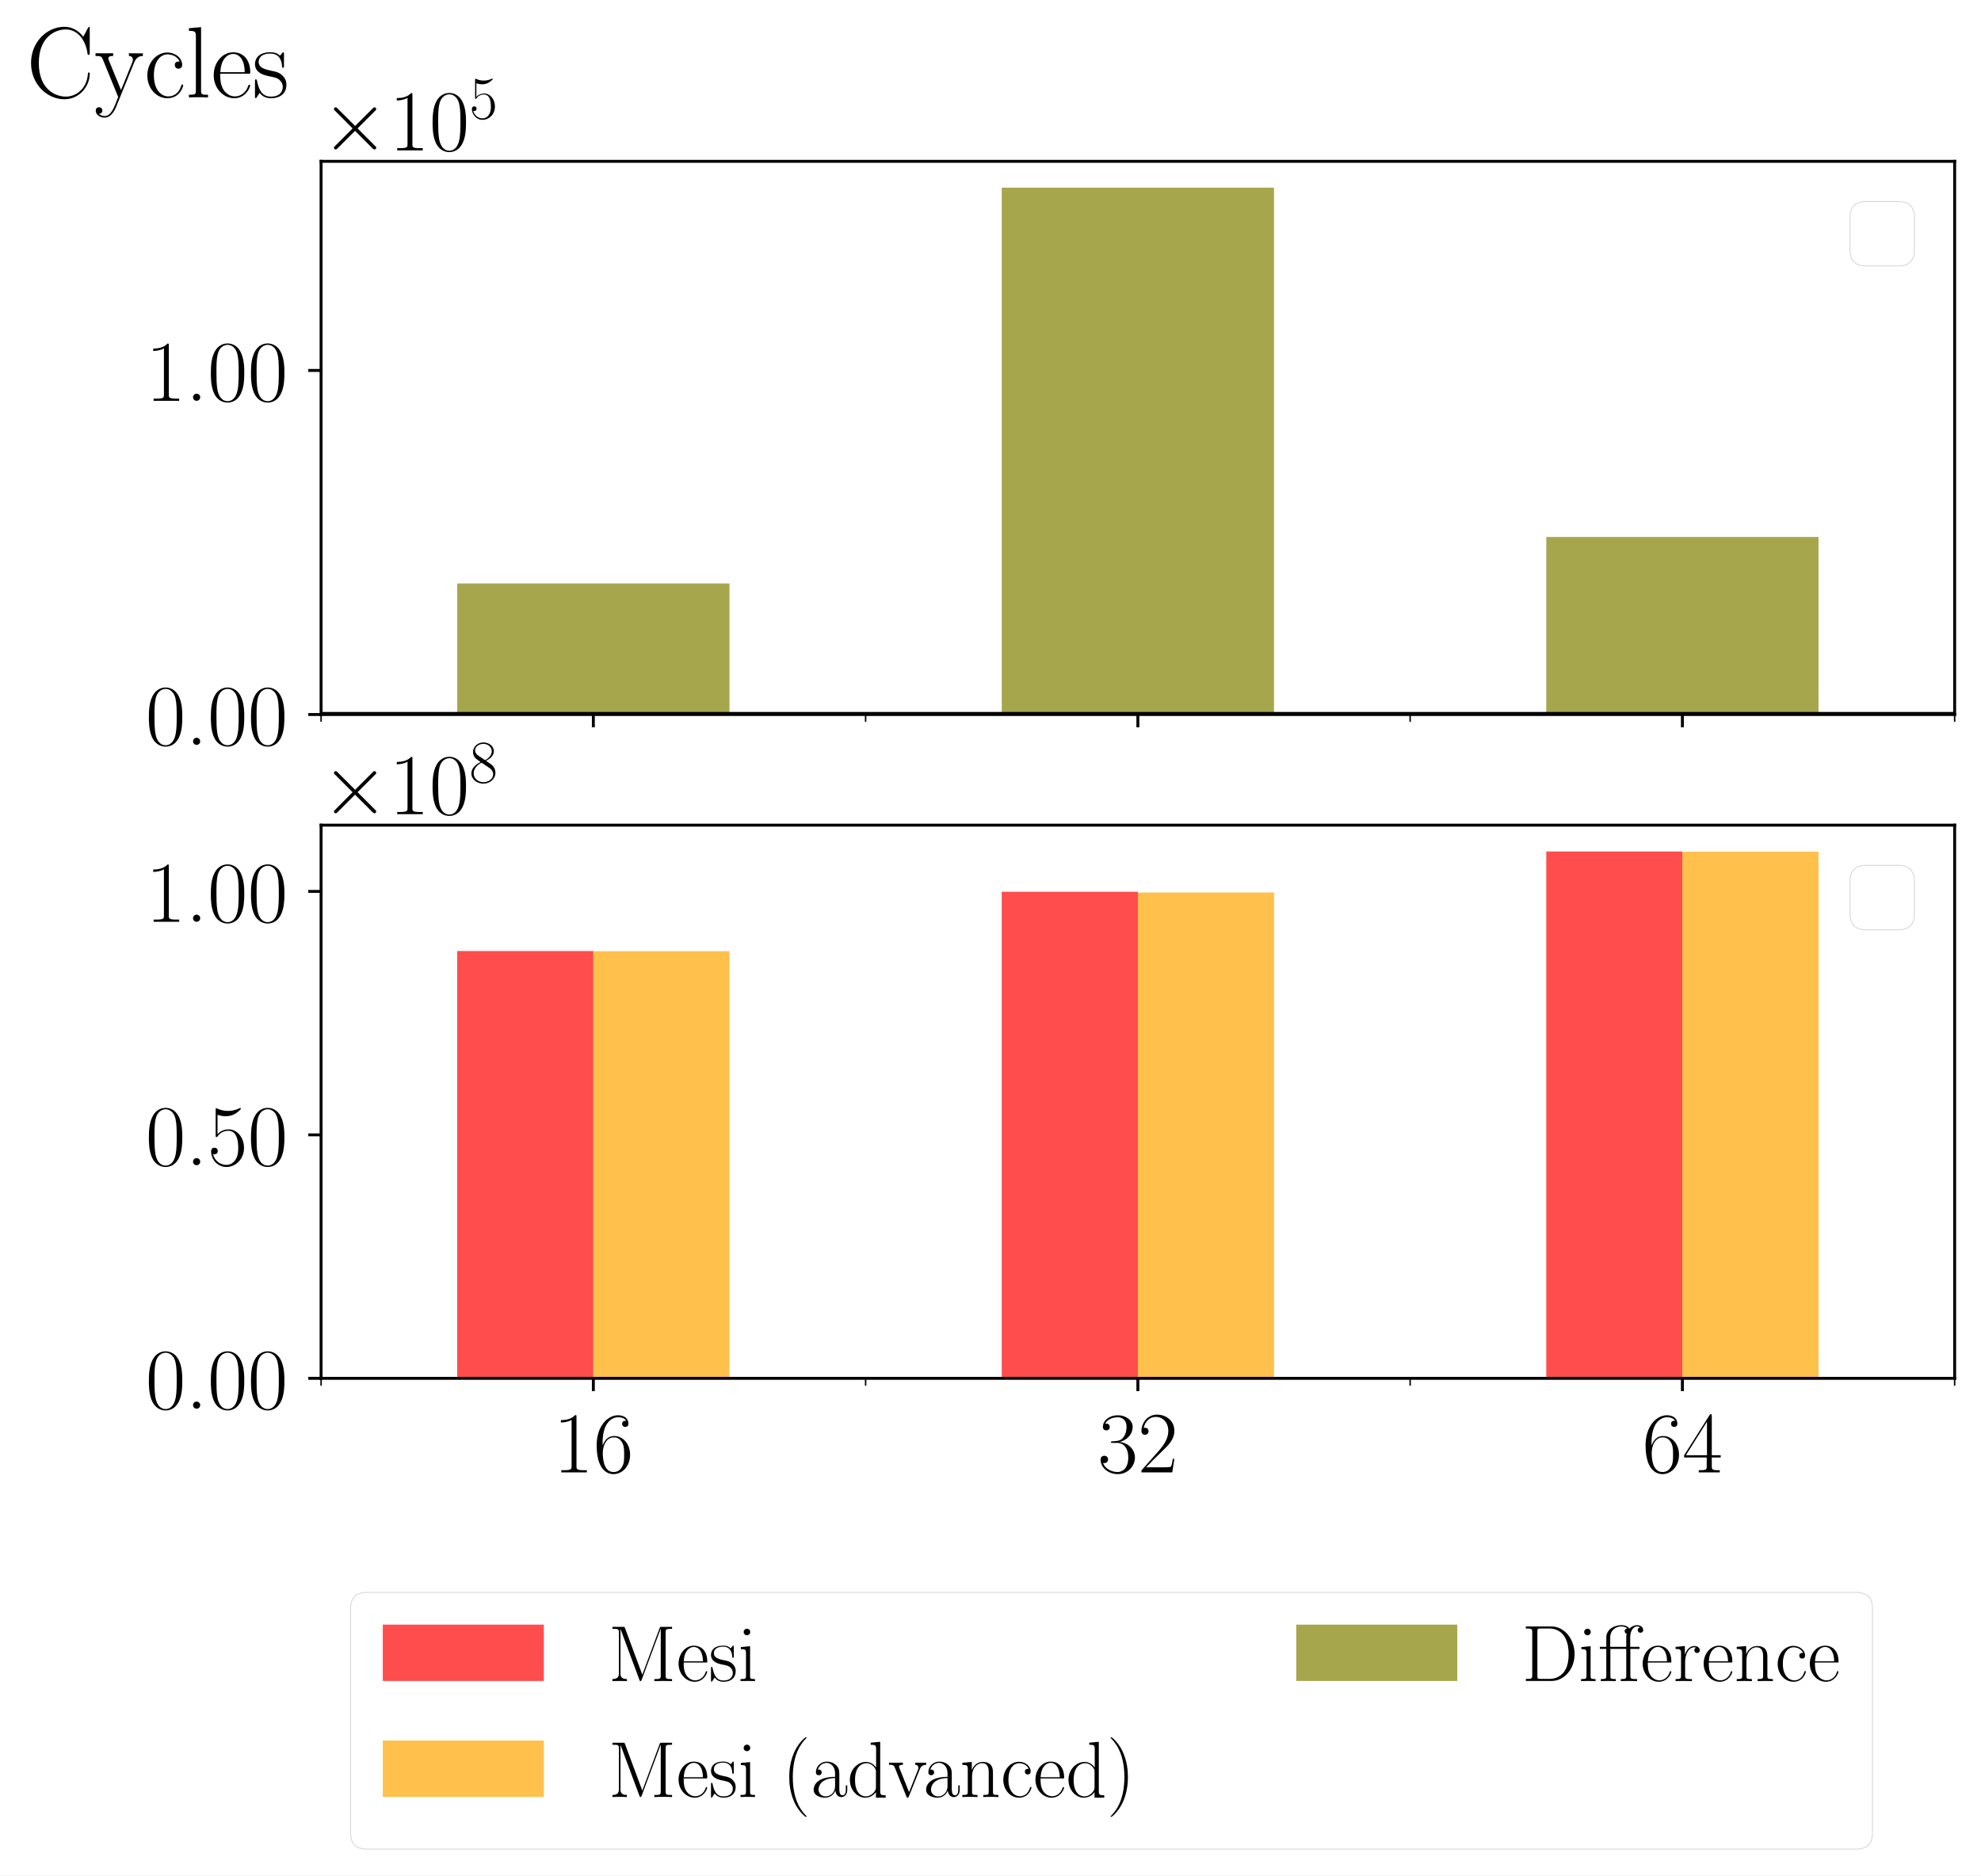
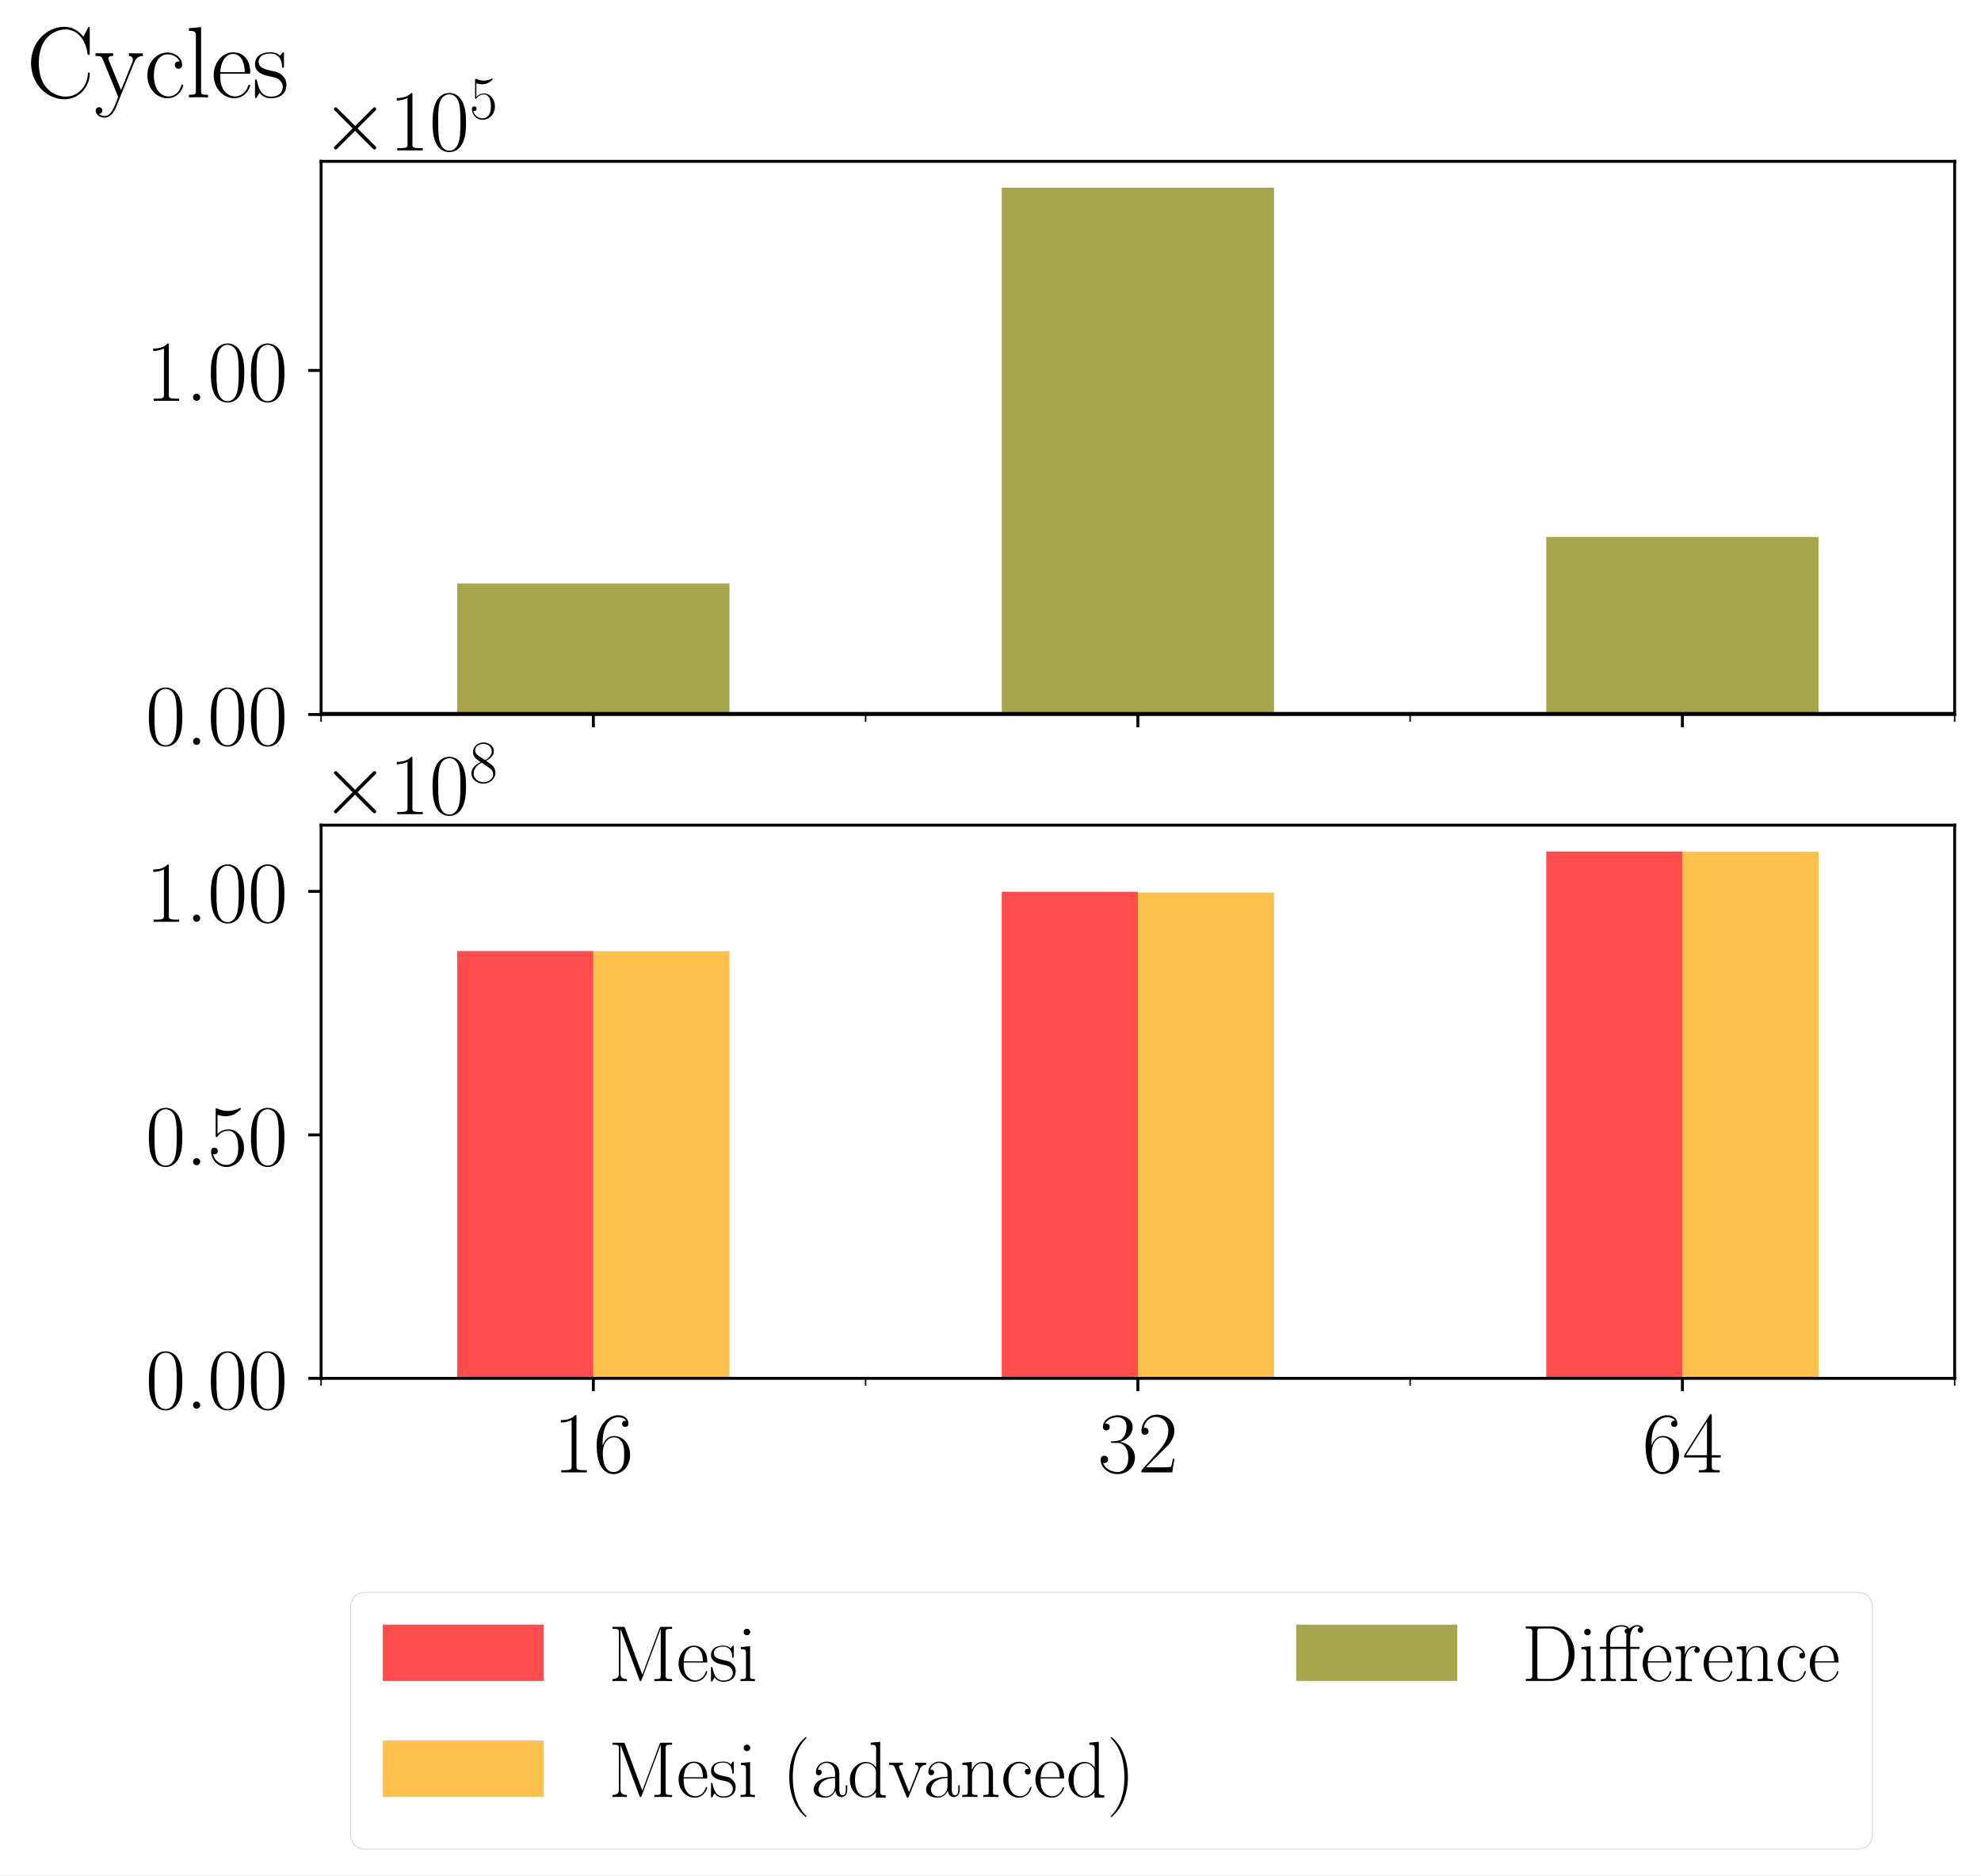
<svg xmlns="http://www.w3.org/2000/svg" xmlns:xlink="http://www.w3.org/1999/xlink" width="541.343pt" height="512.597pt" viewBox="0 0 541.343 512.597" version="1.1">
  <defs>
    <style type="text/css">*{stroke-linejoin: round; stroke-linecap: butt}</style>
  </defs>
  <g id="figure_1">
    <g id="patch_1">
      <path d="M 0 512.597  L 541.343 512.597  L 541.343 0  L 0 0  z " style="fill: #ffffff" />
    </g>
    <g id="axes_1">
      <g id="patch_2">
        <path d="M 87.743 195.294  L 534.143 195.294  L 534.143 44.094  L 87.743 44.094  z " style="fill: #ffffff" />
      </g>
      <g id="patch_3">
-         <path d="M 124.943 195.294  L 199.343 195.294  L 199.343 159.481  L 124.943 159.481  z " clip-path="url(#p533b31c5d4)" style="fill: #808000; opacity: 0.7" />
+         <path d="M 124.943 195.294  L 199.343 195.294  L 199.343 159.481  L 124.943 159.481  z " clip-path="url(#p012e75299a)" style="fill: #808000; opacity: 0.7" />
      </g>
      <g id="patch_4">
-         <path d="M 273.743 195.294  L 348.143 195.294  L 348.143 51.294  L 273.743 51.294  z " clip-path="url(#p533b31c5d4)" style="fill: #808000; opacity: 0.7" />
+         <path d="M 273.743 195.294  L 348.143 195.294  L 348.143 51.294  L 273.743 51.294  z " clip-path="url(#p012e75299a)" style="fill: #808000; opacity: 0.7" />
      </g>
      <g id="patch_5">
-         <path d="M 422.543 195.294  L 496.943 195.294  L 496.943 146.767  L 422.543 146.767  z " clip-path="url(#p533b31c5d4)" style="fill: #808000; opacity: 0.7" />
+         <path d="M 422.543 195.294  L 496.943 195.294  L 496.943 146.767  L 422.543 146.767  z " clip-path="url(#p012e75299a)" style="fill: #808000; opacity: 0.7" />
      </g>
      <g id="matplotlib.axis_1">
        <g id="xtick_1">
          <g id="line2d_1">
            <defs>
-               <path id="m9921a95542" d="M 0 0  L 0 3.5  " style="stroke: #000000; stroke-width: 0.8" />
-             </defs>
-             <g>
-               <use xlink:href="#m9921a95542" x="162.143" y="195.294" style="stroke: #000000; stroke-width: 0.8" />
+               <path id="m33fce1d67b" d="M 0 0  L 0 3.5  " style="stroke: #000000; stroke-width: 0.8" />
+             </defs>
+             <g>
+               <use xlink:href="#m33fce1d67b" x="162.143" y="195.294" style="stroke: #000000; stroke-width: 0.8" />
            </g>
          </g>
        </g>
        <g id="xtick_2">
          <g id="line2d_2">
            <g>
-               <use xlink:href="#m9921a95542" x="310.943" y="195.294" style="stroke: #000000; stroke-width: 0.8" />
+               <use xlink:href="#m33fce1d67b" x="310.943" y="195.294" style="stroke: #000000; stroke-width: 0.8" />
            </g>
          </g>
        </g>
        <g id="xtick_3">
          <g id="line2d_3">
            <g>
-               <use xlink:href="#m9921a95542" x="459.743" y="195.294" style="stroke: #000000; stroke-width: 0.8" />
+               <use xlink:href="#m33fce1d67b" x="459.743" y="195.294" style="stroke: #000000; stroke-width: 0.8" />
            </g>
          </g>
        </g>
        <g id="xtick_4">
          <g id="line2d_4">
            <defs>
-               <path id="mf1a33b852b" d="M 0 0  L 0 2  " style="stroke: #000000; stroke-width: 0.4" />
-             </defs>
-             <g>
-               <use xlink:href="#mf1a33b852b" x="87.743" y="195.294" style="stroke: #000000; stroke-width: 0.4" />
+               <path id="m36a1294661" d="M 0 0  L 0 2  " style="stroke: #000000; stroke-width: 0.4" />
+             </defs>
+             <g>
+               <use xlink:href="#m36a1294661" x="87.743" y="195.294" style="stroke: #000000; stroke-width: 0.4" />
            </g>
          </g>
        </g>
        <g id="xtick_5">
          <g id="line2d_5">
            <g>
-               <use xlink:href="#mf1a33b852b" x="236.543" y="195.294" style="stroke: #000000; stroke-width: 0.4" />
+               <use xlink:href="#m36a1294661" x="236.543" y="195.294" style="stroke: #000000; stroke-width: 0.4" />
            </g>
          </g>
        </g>
        <g id="xtick_6">
          <g id="line2d_6">
            <g>
-               <use xlink:href="#mf1a33b852b" x="385.343" y="195.294" style="stroke: #000000; stroke-width: 0.4" />
+               <use xlink:href="#m36a1294661" x="385.343" y="195.294" style="stroke: #000000; stroke-width: 0.4" />
            </g>
          </g>
        </g>
        <g id="xtick_7">
          <g id="line2d_7">
            <g>
-               <use xlink:href="#mf1a33b852b" x="534.143" y="195.294" style="stroke: #000000; stroke-width: 0.4" />
+               <use xlink:href="#m36a1294661" x="534.143" y="195.294" style="stroke: #000000; stroke-width: 0.4" />
            </g>
          </g>
        </g>
      </g>
      <g id="matplotlib.axis_2">
        <g id="ytick_1">
          <g id="line2d_8">
            <defs>
-               <path id="mae514f99b4" d="M 0 0  L -3.5 0  " style="stroke: #000000; stroke-width: 0.8" />
-             </defs>
-             <g>
-               <use xlink:href="#mae514f99b4" x="87.743" y="195.294" style="stroke: #000000; stroke-width: 0.8" />
+               <path id="md89b6d3ac8" d="M 0 0  L -3.5 0  " style="stroke: #000000; stroke-width: 0.8" />
+             </defs>
+             <g>
+               <use xlink:href="#md89b6d3ac8" x="87.743" y="195.294" style="stroke: #000000; stroke-width: 0.8" />
            </g>
          </g>
          <g id="text_1">
            <g transform="translate(39.77631 203.5959)scale(0.24 -0.24)">
              <defs>
                <path id="CMR17-30" d="M 2688 2025  C 2688 2416 2682 3080 2413 3591  C 2176 4039 1798 4198 1466 4198  C 1158 4198 768 4058 525 3597  C 269 3118 243 2524 243 2025  C 243 1661 250 1106 448 619  C 723 -39 1216 -128 1466 -128  C 1760 -128 2208 -7 2470 600  C 2662 1042 2688 1559 2688 2025  z M 1466 -26  C 1056 -26 813 325 723 812  C 653 1188 653 1738 653 2096  C 653 2588 653 2997 736 3387  C 858 3929 1216 4096 1466 4096  C 1728 4096 2067 3923 2189 3400  C 2272 3036 2278 2607 2278 2096  C 2278 1680 2278 1169 2202 792  C 2067 95 1690 -26 1466 -26  z " transform="scale(0.015625)" />
                <path id="CMR17-2e" d="M 1062 261  C 1062 420 934 522 800 522  C 672 522 538 420 538 261  C 538 102 666 0 800 0  C 928 0 1062 102 1062 261  z " transform="scale(0.015625)" />
              </defs>
              <use xlink:href="#CMR17-30" transform="scale(0.996264)" />
              <use xlink:href="#CMR17-2e" transform="translate(45.69048 0)scale(0.996264)" />
              <use xlink:href="#CMR17-30" transform="translate(70.56154 0)scale(0.996264)" />
              <use xlink:href="#CMR17-30" transform="translate(116.252 0)scale(0.996264)" />
            </g>
          </g>
        </g>
        <g id="ytick_2">
          <g id="line2d_9">
            <g>
-               <use xlink:href="#mae514f99b4" x="87.743" y="101.253" style="stroke: #000000; stroke-width: 0.8" />
+               <use xlink:href="#md89b6d3ac8" x="87.743" y="101.253" style="stroke: #000000; stroke-width: 0.8" />
            </g>
          </g>
          <g id="text_2">
            <g transform="translate(39.77631 109.5551)scale(0.24 -0.24)">
              <defs>
                <path id="CMR17-31" d="M 1702 4058  C 1702 4192 1696 4192 1606 4192  C 1357 3916 979 3827 621 3827  C 602 3827 570 3827 563 3808  C 557 3795 557 3782 557 3648  C 755 3648 1088 3686 1344 3839  L 1344 461  C 1344 236 1331 160 781 160  L 589 160  L 589 0  C 896 0 1216 0 1523 0  C 1830 0 2150 0 2458 0  L 2458 160  L 2266 160  C 1715 160 1702 230 1702 458  L 1702 4058  z " transform="scale(0.015625)" />
              </defs>
              <use xlink:href="#CMR17-31" transform="scale(0.996264)" />
              <use xlink:href="#CMR17-2e" transform="translate(45.69048 0)scale(0.996264)" />
              <use xlink:href="#CMR17-30" transform="translate(70.56154 0)scale(0.996264)" />
              <use xlink:href="#CMR17-30" transform="translate(116.252 0)scale(0.996264)" />
            </g>
          </g>
        </g>
        <g id="text_3">
          <g transform="translate(7.2 26.5718)scale(0.28 -0.28)">
            <defs>
              <path id="CMR17-43" d="M 3974 4289  C 3974 4403 3968 4410 3930 4410  C 3904 4410 3898 4403 3853 4327  L 3571 3792  C 3258 4187 2874 4416 2381 4416  C 1286 4416 294 3456 294 2148  C 294 826 1286 -128 2387 -128  C 3366 -128 3974 730 3974 1461  C 3974 1524 3974 1550 3917 1550  C 3866 1550 3866 1531 3859 1474  C 3808 585 3168 38 2477 38  C 1824 38 781 495 781 2147  C 781 3805 1843 4250 2464 4250  C 3187 4250 3712 3628 3834 2745  C 3846 2668 3846 2655 3904 2655  C 3974 2655 3974 2668 3974 2783  L 3974 4289  z " transform="scale(0.015625)" />
              <path id="CMR17-79" d="M 2496 2197  C 2656 2586 2944 2586 3034 2586  L 3034 2752  C 2912 2752 2752 2752 2630 2752  C 2496 2752 2285 2752 2157 2758  L 2157 2592  C 2400 2573 2406 2394 2406 2343  C 2406 2280 2394 2248 2362 2171  L 1664 449  L 902 2306  C 870 2382 870 2426 870 2433  C 870 2573 1018 2586 1171 2586  L 1171 2758  C 1018 2752 742 2752 582 2752  C 410 2752 205 2752 64 2758  L 64 2586  C 410 2586 448 2554 531 2350  L 1485 15  C 1197 -738 1030 -1178 627 -1178  C 557 -1178 397 -1159 282 -1044  C 429 -1031 493 -942 493 -833  C 493 -725 416 -629 288 -629  C 147 -629 77 -725 77 -840  C 77 -1095 339 -1280 627 -1280  C 998 -1280 1229 -922 1357 -604  L 2496 2197  z " transform="scale(0.015625)" />
              <path id="CMR17-63" d="M 2234 2240  C 2112 2240 1933 2240 1933 2017  C 1933 1838 2080 1787 2163 1787  C 2208 1787 2394 1807 2394 2024  C 2394 2467 1958 2803 1466 2803  C 787 2803 211 2178 211 1363  C 211 516 813 -64 1466 -64  C 2259 -64 2458 677 2458 748  C 2458 774 2451 793 2406 793  C 2362 793 2355 787 2330 703  C 2163 180 1798 51 1523 51  C 1114 51 621 427 621 1369  C 621 2338 1094 2688 1472 2688  C 1722 2688 2093 2573 2234 2240  z " transform="scale(0.015625)" />
              <path id="CMR17-6c" d="M 979 4396  L 218 4326  L 218 4160  C 595 4160 653 4122 653 3817  L 653 426  C 653 184 627 153 218 153  L 218 -13  C 371 0 653 0 813 0  C 979 0 1261 0 1414 -13  L 1414 153  C 1005 153 979 178 979 426  L 979 4396  z " transform="scale(0.015625)" />
              <path id="CMR17-65" d="M 2438 1472  C 2464 1498 2464 1511 2464 1576  C 2464 2238 2118 2816 1389 2816  C 710 2816 173 2169 173 1383  C 173 551 781 -64 1459 -64  C 2176 -64 2458 607 2458 740  C 2458 784 2419 784 2406 784  C 2362 784 2355 771 2330 696  C 2189 265 1837 51 1504 51  C 1229 51 954 203 781 480  C 582 803 582 1176 582 1472  L 2438 1472  z M 589 1568  C 634 2505 1126 2714 1382 2714  C 1818 2714 2112 2297 2118 1568  L 589 1568  z " transform="scale(0.015625)" />
              <path id="CMR17-73" d="M 1978 2697  C 1978 2813 1971 2819 1933 2819  C 1907 2819 1901 2813 1824 2717  C 1805 2691 1747 2626 1728 2601  C 1523 2819 1235 2819 1126 2819  C 416 2819 160 2447 160 2076  C 160 1498 813 1365 998 1325  C 1402 1243 1542 1217 1677 1101  C 1760 1025 1901 884 1901 654  C 1901 384 1747 38 1158 38  C 602 38 403 460 288 1021  C 269 1110 269 1117 218 1117  C 166 1117 160 1110 160 983  L 160 63  C 160 -51 166 -58 205 -58  C 237 -58 243 -51 275 0  C 314 57 410 211 448 276  C 576 103 800 -64 1158 -64  C 1792 -64 2131 283 2131 784  C 2131 1112 1958 1285 1875 1362  C 1683 1561 1459 1606 1190 1657  C 838 1735 390 1825 390 2217  C 390 2383 480 2737 1126 2737  C 1811 2737 1850 2094 1862 1888  C 1869 1856 1901 1849 1920 1849  C 1978 1849 1978 1869 1978 1978  L 1978 2697  z " transform="scale(0.015625)" />
            </defs>
            <use xlink:href="#CMR17-43" transform="scale(0.996264)" />
            <use xlink:href="#CMR17-79" transform="translate(66.50988 0)scale(0.996264)" />
            <use xlink:href="#CMR17-63" transform="translate(114.8028 0)scale(0.996264)" />
            <use xlink:href="#CMR17-6c" transform="translate(155.2885 0)scale(0.996264)" />
            <use xlink:href="#CMR17-65" transform="translate(180.1595 0)scale(0.996264)" />
            <use xlink:href="#CMR17-73" transform="translate(220.6452 0)scale(0.996264)" />
          </g>
        </g>
        <g id="text_4">
          <g transform="translate(87.7425 41.09368)scale(0.24 -0.24)">
            <defs>
              <path id="CMSY10-2" d="M 2490 1785  L 1210 3059  C 1133 3136 1120 3148 1069 3148  C 1005 3148 941 3091 941 3020  C 941 2976 954 2963 1024 2892  L 2304 1606  L 1024 320  C 954 249 941 236 941 192  C 941 121 1005 64 1069 64  C 1120 64 1133 76 1210 153  L 2483 1427  L 3808 102  C 3821 96 3866 64 3904 64  C 3981 64 4032 121 4032 192  C 4032 204 4032 230 4013 262  C 4006 275 2989 1280 2669 1606  L 3840 2777  C 3872 2816 3968 2899 4000 2937  C 4006 2950 4032 2976 4032 3020  C 4032 3091 3981 3148 3904 3148  C 3853 3148 3827 3123 3757 3052  L 2490 1785  z " transform="scale(0.015625)" />
              <path id="CMR17-35" d="M 730 3692  C 794 3666 1056 3584 1325 3584  C 1920 3584 2246 3911 2432 4100  C 2432 4157 2432 4192 2394 4192  C 2387 4192 2374 4192 2323 4163  C 2099 4058 1837 3973 1517 3973  C 1325 3973 1037 3999 723 4139  C 653 4171 640 4171 634 4171  C 602 4171 595 4164 595 4037  L 595 2203  C 595 2089 595 2057 659 2057  C 691 2057 704 2070 736 2114  C 941 2401 1222 2522 1542 2522  C 1766 2522 2246 2382 2246 1289  C 2246 1085 2246 715 2054 421  C 1894 159 1645 25 1370 25  C 947 25 518 320 403 814  C 429 807 480 795 506 795  C 589 795 749 840 749 1038  C 749 1210 627 1280 506 1280  C 358 1280 262 1190 262 1011  C 262 454 704 -128 1382 -128  C 2042 -128 2669 440 2669 1264  C 2669 2030 2170 2624 1549 2624  C 1222 2624 947 2503 730 2274  L 730 3692  z " transform="scale(0.015625)" />
            </defs>
            <use xlink:href="#CMSY10-2" transform="scale(0.996264)" />
            <use xlink:href="#CMR17-31" transform="translate(77.48747 0)scale(0.996264)" />
            <use xlink:href="#CMR17-30" transform="translate(123.1779 0)scale(0.996264)" />
            <use xlink:href="#CMR17-35" transform="translate(168.8684 36.15364)scale(0.697382)" />
          </g>
        </g>
      </g>
      <g id="line2d_10">
-         <path d="M 87.743 195.294  L 534.143 195.294  " clip-path="url(#p533b31c5d4)" style="fill: none; stroke: #000000; stroke-width: 1.4; stroke-linecap: square" />
+         <path d="M 87.743 195.294  L 534.143 195.294  " clip-path="url(#p012e75299a)" style="fill: none; stroke: #000000; stroke-width: 1.4; stroke-linecap: square" />
      </g>
      <g id="patch_6">
        <path d="M 87.743 195.294  L 87.743 44.094  " style="fill: none; stroke: #000000; stroke-width: 0.8; stroke-linejoin: miter; stroke-linecap: square" />
      </g>
      <g id="patch_7">
        <path d="M 534.143 195.294  L 534.143 44.094  " style="fill: none; stroke: #000000; stroke-width: 0.8; stroke-linejoin: miter; stroke-linecap: square" />
      </g>
      <g id="patch_8">
        <path d="M 87.743 195.294  L 534.143 195.294  " style="fill: none; stroke: #000000; stroke-width: 0.8; stroke-linejoin: miter; stroke-linecap: square" />
      </g>
      <g id="patch_9">
        <path d="M 87.743 44.094  L 534.143 44.094  " style="fill: none; stroke: #000000; stroke-width: 0.8; stroke-linejoin: miter; stroke-linecap: square" />
      </g>
-       <g id="legend_1">
-         <g id="patch_10">
-           <path d="M 509.943 72.694  L 518.743 72.694  Q 523.143 72.694 523.143 68.294  L 523.143 59.494  Q 523.143 55.094 518.743 55.094  L 509.943 55.094  Q 505.543 55.094 505.543 59.494  L 505.543 68.294  Q 505.543 72.694 509.943 72.694  z " style="fill: #ffffff; opacity: 0.8; stroke: #cccccc; stroke-width: 0.24; stroke-linejoin: miter" />
-         </g>
-       </g>
    </g>
    <g id="axes_2">
+       <g id="patch_10">
+         <path d="M 87.743 376.734  L 534.143 376.734  L 534.143 225.534  L 87.743 225.534  z " style="fill: #ffffff" />
+       </g>
      <g id="patch_11">
-         <path d="M 87.743 376.734  L 534.143 376.734  L 534.143 225.534  L 87.743 225.534  z " style="fill: #ffffff" />
+         <path d="M 124.943 376.734  L 162.143 376.734  L 162.143 259.941  L 124.943 259.941  z " clip-path="url(#p1532267912)" style="fill: #ff0000; opacity: 0.7" />
      </g>
      <g id="patch_12">
-         <path d="M 124.943 376.734  L 162.143 376.734  L 162.143 259.941  L 124.943 259.941  z " clip-path="url(#p8477f65688)" style="fill: #ff0000; opacity: 0.7" />
+         <path d="M 273.743 376.734  L 310.943 376.734  L 310.943 243.742  L 273.743 243.742  z " clip-path="url(#p1532267912)" style="fill: #ff0000; opacity: 0.7" />
      </g>
      <g id="patch_13">
-         <path d="M 273.743 376.734  L 310.943 376.734  L 310.943 243.742  L 273.743 243.742  z " clip-path="url(#p8477f65688)" style="fill: #ff0000; opacity: 0.7" />
+         <path d="M 422.543 376.734  L 459.743 376.734  L 459.743 232.734  L 422.543 232.734  z " clip-path="url(#p1532267912)" style="fill: #ff0000; opacity: 0.7" />
      </g>
      <g id="patch_14">
-         <path d="M 422.543 376.734  L 459.743 376.734  L 459.743 232.734  L 422.543 232.734  z " clip-path="url(#p8477f65688)" style="fill: #ff0000; opacity: 0.7" />
+         <path d="M 162.143 376.734  L 199.343 376.734  L 199.343 259.992  L 162.143 259.992  z " clip-path="url(#p1532267912)" style="fill: #ffa500; opacity: 0.7" />
      </g>
      <g id="patch_15">
-         <path d="M 162.143 376.734  L 199.343 376.734  L 199.343 259.992  L 162.143 259.992  z " clip-path="url(#p8477f65688)" style="fill: #ffa500; opacity: 0.7" />
+         <path d="M 310.943 376.734  L 348.143 376.734  L 348.143 243.945  L 310.943 243.945  z " clip-path="url(#p1532267912)" style="fill: #ffa500; opacity: 0.7" />
      </g>
      <g id="patch_16">
-         <path d="M 310.943 376.734  L 348.143 376.734  L 348.143 243.945  L 310.943 243.945  z " clip-path="url(#p8477f65688)" style="fill: #ffa500; opacity: 0.7" />
-       </g>
-       <g id="patch_17">
-         <path d="M 459.743 376.734  L 496.943 376.734  L 496.943 232.802  L 459.743 232.802  z " clip-path="url(#p8477f65688)" style="fill: #ffa500; opacity: 0.7" />
+         <path d="M 459.743 376.734  L 496.943 376.734  L 496.943 232.802  L 459.743 232.802  z " clip-path="url(#p1532267912)" style="fill: #ffa500; opacity: 0.7" />
      </g>
      <g id="matplotlib.axis_3">
        <g id="xtick_8">
          <g id="line2d_11">
            <g>
-               <use xlink:href="#m9921a95542" x="162.143" y="376.734" style="stroke: #000000; stroke-width: 0.8" />
+               <use xlink:href="#m33fce1d67b" x="162.143" y="376.734" style="stroke: #000000; stroke-width: 0.8" />
            </g>
          </g>
          <g id="text_5">
            <g transform="translate(151.1768 402.4381)scale(0.24 -0.24)">
              <defs>
                <path id="CMR17-36" d="M 678 2176  C 678 3690 1395 4032 1811 4032  C 1946 4032 2272 4009 2400 3776  C 2298 3776 2106 3776 2106 3553  C 2106 3381 2246 3323 2336 3323  C 2394 3323 2566 3348 2566 3560  C 2566 3954 2246 4179 1805 4179  C 1043 4179 243 3390 243 1984  C 243 253 966 -128 1478 -128  C 2099 -128 2688 427 2688 1283  C 2688 2081 2170 2662 1517 2662  C 1126 2662 838 2407 678 1960  L 678 2176  z M 1478 25  C 691 25 691 1200 691 1436  C 691 1896 909 2560 1504 2560  C 1613 2560 1926 2560 2138 2120  C 2253 1870 2253 1609 2253 1289  C 2253 944 2253 690 2118 434  C 1978 171 1773 25 1478 25  z " transform="scale(0.015625)" />
              </defs>
              <use xlink:href="#CMR17-31" transform="scale(0.996264)" />
              <use xlink:href="#CMR17-36" transform="translate(45.69048 0)scale(0.996264)" />
            </g>
          </g>
        </g>
        <g id="xtick_9">
          <g id="line2d_12">
            <g>
-               <use xlink:href="#m9921a95542" x="310.943" y="376.734" style="stroke: #000000; stroke-width: 0.8" />
+               <use xlink:href="#m33fce1d67b" x="310.943" y="376.734" style="stroke: #000000; stroke-width: 0.8" />
            </g>
          </g>
          <g id="text_6">
            <g transform="translate(299.9768 402.4381)scale(0.24 -0.24)">
              <defs>
                <path id="CMR17-33" d="M 1414 2157  C 1984 2157 2234 1662 2234 1090  C 2234 320 1824 25 1453 25  C 1114 25 563 194 390 693  C 422 680 454 680 486 680  C 640 680 755 782 755 948  C 755 1133 614 1216 486 1216  C 378 1216 211 1165 211 926  C 211 335 787 -128 1466 -128  C 2176 -128 2720 430 2720 1085  C 2720 1707 2208 2157 1600 2227  C 2086 2328 2554 2756 2554 3329  C 2554 3820 2048 4179 1472 4179  C 890 4179 378 3829 378 3329  C 378 3110 544 3072 627 3072  C 762 3072 877 3155 877 3321  C 877 3486 762 3569 627 3569  C 602 3569 570 3569 544 3557  C 730 3959 1235 4032 1459 4032  C 1683 4032 2106 3925 2106 3320  C 2106 3143 2080 2828 1862 2550  C 1670 2304 1453 2304 1242 2284  C 1210 2284 1062 2269 1037 2269  C 992 2263 966 2257 966 2208  C 966 2163 973 2157 1101 2157  L 1414 2157  z " transform="scale(0.015625)" />
                <path id="CMR17-32" d="M 2669 989  L 2554 989  C 2490 536 2438 459 2413 420  C 2381 369 1920 369 1830 369  L 602 369  C 832 619 1280 1072 1824 1597  C 2214 1967 2669 2402 2669 3035  C 2669 3790 2067 4224 1395 4224  C 691 4224 262 3604 262 3030  C 262 2780 448 2748 525 2748  C 589 2748 781 2787 781 3010  C 781 3207 614 3264 525 3264  C 486 3264 448 3258 422 3245  C 544 3790 915 4058 1306 4058  C 1862 4058 2227 3617 2227 3035  C 2227 2479 1901 2000 1536 1584  L 262 146  L 262 0  L 2515 0  L 2669 989  z " transform="scale(0.015625)" />
              </defs>
              <use xlink:href="#CMR17-33" transform="scale(0.996264)" />
              <use xlink:href="#CMR17-32" transform="translate(45.69048 0)scale(0.996264)" />
            </g>
          </g>
        </g>
        <g id="xtick_10">
          <g id="line2d_13">
            <g>
-               <use xlink:href="#m9921a95542" x="459.743" y="376.734" style="stroke: #000000; stroke-width: 0.8" />
+               <use xlink:href="#m33fce1d67b" x="459.743" y="376.734" style="stroke: #000000; stroke-width: 0.8" />
            </g>
          </g>
          <g id="text_7">
            <g transform="translate(448.7768 402.4381)scale(0.24 -0.24)">
              <defs>
                <path id="CMR17-34" d="M 2150 4122  C 2150 4256 2144 4256 2029 4256  L 128 1254  L 128 1088  L 1779 1088  L 1779 457  C 1779 224 1766 160 1318 160  L 1197 160  L 1197 0  C 1402 0 1747 0 1965 0  C 2182 0 2528 0 2733 0  L 2733 160  L 2611 160  C 2163 160 2150 224 2150 457  L 2150 1088  L 2803 1088  L 2803 1254  L 2150 1254  L 2150 4122  z M 1798 3703  L 1798 1254  L 256 1254  L 1798 3703  z " transform="scale(0.015625)" />
              </defs>
              <use xlink:href="#CMR17-36" transform="scale(0.996264)" />
              <use xlink:href="#CMR17-34" transform="translate(45.69048 0)scale(0.996264)" />
            </g>
          </g>
        </g>
        <g id="xtick_11">
          <g id="line2d_14">
            <g>
-               <use xlink:href="#mf1a33b852b" x="87.743" y="376.734" style="stroke: #000000; stroke-width: 0.4" />
+               <use xlink:href="#m36a1294661" x="87.743" y="376.734" style="stroke: #000000; stroke-width: 0.4" />
            </g>
          </g>
        </g>
        <g id="xtick_12">
          <g id="line2d_15">
            <g>
-               <use xlink:href="#mf1a33b852b" x="236.543" y="376.734" style="stroke: #000000; stroke-width: 0.4" />
+               <use xlink:href="#m36a1294661" x="236.543" y="376.734" style="stroke: #000000; stroke-width: 0.4" />
            </g>
          </g>
        </g>
        <g id="xtick_13">
          <g id="line2d_16">
            <g>
-               <use xlink:href="#mf1a33b852b" x="385.343" y="376.734" style="stroke: #000000; stroke-width: 0.4" />
+               <use xlink:href="#m36a1294661" x="385.343" y="376.734" style="stroke: #000000; stroke-width: 0.4" />
            </g>
          </g>
        </g>
        <g id="xtick_14">
          <g id="line2d_17">
            <g>
-               <use xlink:href="#mf1a33b852b" x="534.143" y="376.734" style="stroke: #000000; stroke-width: 0.4" />
+               <use xlink:href="#m36a1294661" x="534.143" y="376.734" style="stroke: #000000; stroke-width: 0.4" />
            </g>
          </g>
        </g>
      </g>
      <g id="matplotlib.axis_4">
        <g id="ytick_3">
          <g id="line2d_18">
            <g>
-               <use xlink:href="#mae514f99b4" x="87.743" y="376.734" style="stroke: #000000; stroke-width: 0.8" />
+               <use xlink:href="#md89b6d3ac8" x="87.743" y="376.734" style="stroke: #000000; stroke-width: 0.8" />
            </g>
          </g>
          <g id="text_8">
            <g transform="translate(39.77631 385.0359)scale(0.24 -0.24)">
              <use xlink:href="#CMR17-30" transform="scale(0.996264)" />
              <use xlink:href="#CMR17-2e" transform="translate(45.69048 0)scale(0.996264)" />
              <use xlink:href="#CMR17-30" transform="translate(70.56154 0)scale(0.996264)" />
              <use xlink:href="#CMR17-30" transform="translate(116.252 0)scale(0.996264)" />
            </g>
          </g>
        </g>
        <g id="ytick_4">
          <g id="line2d_19">
            <g>
-               <use xlink:href="#mae514f99b4" x="87.743" y="310.188" style="stroke: #000000; stroke-width: 0.8" />
+               <use xlink:href="#md89b6d3ac8" x="87.743" y="310.188" style="stroke: #000000; stroke-width: 0.8" />
            </g>
          </g>
          <g id="text_9">
            <g transform="translate(39.77631 318.4898)scale(0.24 -0.24)">
              <use xlink:href="#CMR17-30" transform="scale(0.996264)" />
              <use xlink:href="#CMR17-2e" transform="translate(45.69048 0)scale(0.996264)" />
              <use xlink:href="#CMR17-35" transform="translate(70.56154 0)scale(0.996264)" />
              <use xlink:href="#CMR17-30" transform="translate(116.252 0)scale(0.996264)" />
            </g>
          </g>
        </g>
        <g id="ytick_5">
          <g id="line2d_20">
            <g>
-               <use xlink:href="#mae514f99b4" x="87.743" y="243.641" style="stroke: #000000; stroke-width: 0.8" />
+               <use xlink:href="#md89b6d3ac8" x="87.743" y="243.641" style="stroke: #000000; stroke-width: 0.8" />
            </g>
          </g>
          <g id="text_10">
            <g transform="translate(39.77631 251.9436)scale(0.24 -0.24)">
              <use xlink:href="#CMR17-31" transform="scale(0.996264)" />
              <use xlink:href="#CMR17-2e" transform="translate(45.69048 0)scale(0.996264)" />
              <use xlink:href="#CMR17-30" transform="translate(70.56154 0)scale(0.996264)" />
              <use xlink:href="#CMR17-30" transform="translate(116.252 0)scale(0.996264)" />
            </g>
          </g>
        </g>
        <g id="text_11">
          <g transform="translate(87.7425 222.5337)scale(0.24 -0.24)">
            <defs>
              <path id="CMR17-38" d="M 1741 2264  C 2144 2467 2554 2773 2554 3263  C 2554 3841 1990 4179 1472 4179  C 890 4179 378 3759 378 3180  C 378 3021 416 2747 666 2505  C 730 2442 998 2251 1171 2130  C 883 1983 211 1634 211 934  C 211 279 838 -128 1459 -128  C 2144 -128 2720 362 2720 1010  C 2720 1590 2330 1857 2074 2029  L 1741 2264  z M 902 2822  C 851 2854 595 3051 595 3351  C 595 3739 998 4032 1459 4032  C 1965 4032 2336 3676 2336 3262  C 2336 2669 1670 2331 1638 2331  C 1632 2331 1626 2331 1574 2370  L 902 2822  z M 2080 1519  C 2176 1449 2483 1240 2483 851  C 2483 381 2010 25 1472 25  C 890 25 448 438 448 940  C 448 1443 838 1862 1280 2060  L 2080 1519  z " transform="scale(0.015625)" />
            </defs>
            <use xlink:href="#CMSY10-2" transform="scale(0.996264)" />
            <use xlink:href="#CMR17-31" transform="translate(77.48747 0)scale(0.996264)" />
            <use xlink:href="#CMR17-30" transform="translate(123.1779 0)scale(0.996264)" />
            <use xlink:href="#CMR17-38" transform="translate(168.8684 36.15364)scale(0.697382)" />
          </g>
        </g>
      </g>
+       <g id="patch_17">
+         <path d="M 87.743 376.734  L 87.743 225.534  " style="fill: none; stroke: #000000; stroke-width: 0.8; stroke-linejoin: miter; stroke-linecap: square" />
+       </g>
      <g id="patch_18">
-         <path d="M 87.743 376.734  L 87.743 225.534  " style="fill: none; stroke: #000000; stroke-width: 0.8; stroke-linejoin: miter; stroke-linecap: square" />
+         <path d="M 534.143 376.734  L 534.143 225.534  " style="fill: none; stroke: #000000; stroke-width: 0.8; stroke-linejoin: miter; stroke-linecap: square" />
      </g>
      <g id="patch_19">
-         <path d="M 534.143 376.734  L 534.143 225.534  " style="fill: none; stroke: #000000; stroke-width: 0.8; stroke-linejoin: miter; stroke-linecap: square" />
+         <path d="M 87.743 376.734  L 534.143 376.734  " style="fill: none; stroke: #000000; stroke-width: 0.8; stroke-linejoin: miter; stroke-linecap: square" />
      </g>
      <g id="patch_20">
-         <path d="M 87.743 376.734  L 534.143 376.734  " style="fill: none; stroke: #000000; stroke-width: 0.8; stroke-linejoin: miter; stroke-linecap: square" />
-       </g>
+         <path d="M 87.743 225.534  L 534.143 225.534  " style="fill: none; stroke: #000000; stroke-width: 0.8; stroke-linejoin: miter; stroke-linecap: square" />
+       </g>
+     </g>
+     <g id="legend_1">
      <g id="patch_21">
-         <path d="M 87.743 225.534  L 534.143 225.534  " style="fill: none; stroke: #000000; stroke-width: 0.8; stroke-linejoin: miter; stroke-linecap: square" />
-       </g>
-       <g id="legend_2">
-         <g id="patch_22">
-           <path d="M 509.943 254.134  L 518.743 254.134  Q 523.143 254.134 523.143 249.734  L 523.143 240.934  Q 523.143 236.534 518.743 236.534  L 509.943 236.534  Q 505.543 236.534 505.543 240.934  L 505.543 249.734  Q 505.543 254.134 509.943 254.134  z " style="fill: #ffffff; opacity: 0.8; stroke: #cccccc; stroke-width: 0.24; stroke-linejoin: miter" />
-         </g>
-       </g>
-     </g>
-     <g id="legend_3">
-       <g id="patch_23">
        <path d="M 100.205 505.397  L 507.28 505.397  Q 511.68 505.397 511.68 500.997  L 511.68 439.654  Q 511.68 435.254 507.28 435.254  L 100.205 435.254  Q 95.805 435.254 95.805 439.654  L 95.805 500.997  Q 95.805 505.397 100.205 505.397  z " style="fill: #ffffff; opacity: 0.8; stroke: #cccccc; stroke-width: 0.24; stroke-linejoin: miter" />
      </g>
-       <g id="patch_24">
+       <g id="patch_22">
        <path d="M 104.605 459.454  L 148.605 459.454  L 148.605 444.054  L 104.605 444.054  z " style="fill: #ff0000; opacity: 0.7" />
      </g>
      <g id="text_12">
        <g transform="translate(166.2055 459.4537)scale(0.22 -0.22)">
          <defs>
            <path id="CMR17-4d" d="M 1338 4224  C 1299 4320 1293 4320 1158 4320  L 339 4320  L 339 4160  C 781 4160 851 4160 851 3875  L 851 610  C 851 451 851 153 339 153  L 339 -13  C 486 0 755 0 915 0  C 1075 0 1344 0 1491 -13  L 1491 153  C 979 153 979 451 979 610  L 979 4135  L 986 4135  L 2490 89  C 2515 25 2528 -13 2579 -13  C 2630 -13 2643 25 2669 89  L 4186 4166  L 4192 4166  L 4192 438  C 4192 153 4122 153 3680 153  L 3680 -13  C 3853 0 4198 0 4384 0  C 4570 0 4922 0 5094 -13  L 5094 153  C 4653 153 4582 153 4582 438  L 4582 3875  C 4582 4160 4653 4160 5094 4160  L 5094 4320  L 4282 4320  C 4147 4320 4141 4314 4102 4218  L 2720 502  L 1338 4224  z " transform="scale(0.015625)" />
            <path id="CMR17-69" d="M 992 3909  C 992 4049 877 4170 730 4170  C 589 4170 467 4056 467 3909  C 467 3769 582 3648 730 3648  C 870 3648 992 3763 992 3909  z M 243 2706  L 243 2541  C 602 2541 653 2502 653 2197  L 653 427  C 653 184 627 153 218 153  L 218 -13  C 371 0 646 0 806 0  C 960 0 1222 0 1370 -13  L 1370 153  C 992 153 979 191 979 420  L 979 2776  L 243 2706  z " transform="scale(0.015625)" />
          </defs>
          <use xlink:href="#CMR17-4d" transform="scale(0.996264)" />
          <use xlink:href="#CMR17-65" transform="translate(84.68694 0)scale(0.996264)" />
          <use xlink:href="#CMR17-73" transform="translate(125.1726 0)scale(0.996264)" />
          <use xlink:href="#CMR17-69" transform="translate(160.9739 0)scale(0.996264)" />
        </g>
      </g>
-       <g id="patch_25">
+       <g id="patch_23">
        <path d="M 104.605 491.135  L 148.605 491.135  L 148.605 475.735  L 104.605 475.735  z " style="fill: #ffa500; opacity: 0.7" />
      </g>
      <g id="text_13">
        <g transform="translate(166.2055 491.1355)scale(0.22 -0.22)">
          <defs>
            <path id="CMR17-28" d="M 1958 -1561  C 1958 -1555 1958 -1542 1939 -1523  C 1645 -1224 858 -407 858 1581  C 858 3569 1632 4379 1946 4697  C 1946 4704 1958 4717 1958 4736  C 1958 4755 1939 4768 1914 4768  C 1843 4768 1299 4296 986 3594  C 666 2887 576 2199 576 1588  C 576 1128 621 351 1005 -471  C 1312 -1135 1837 -1600 1914 -1600  C 1946 -1600 1958 -1587 1958 -1561  z " transform="scale(0.015625)" />
            <path id="CMR17-61" d="M 2304 1653  C 2304 2072 2304 2294 2035 2543  C 1798 2752 1523 2816 1306 2816  C 800 2816 435 2407 435 1971  C 435 1728 627 1728 666 1728  C 749 1728 896 1778 896 1954  C 896 2112 774 2181 666 2181  C 640 2181 608 2174 589 2168  C 723 2592 1069 2714 1293 2714  C 1613 2714 1965 2429 1965 1885  L 1965 1600  C 1587 1600 1133 1549 774 1357  C 371 1133 256 813 256 570  C 256 77 832 -64 1171 -64  C 1523 -64 1850 139 1990 511  C 2003 233 2182 -18 2464 -18  C 2598 -18 2938 70 2938 567  L 2938 920  L 2822 920  L 2822 562  C 2822 178 2650 128 2566 128  C 2304 128 2304 458 2304 738  L 2304 1653  z M 1965 870  C 1965 317 1568 38 1216 38  C 896 38 646 275 646 570  C 646 761 730 1100 1101 1305  C 1408 1478 1760 1504 1965 1504  L 1965 870  z " transform="scale(0.015625)" />
            <path id="CMR17-64" d="M 1869 4326  L 1869 4160  C 2246 4160 2304 4122 2304 3820  L 2304 2345  C 2278 2377 2016 2790 1498 2790  C 845 2790 211 2208 211 1364  C 211 525 806 -64 1434 -64  C 1978 -64 2259 337 2291 380  L 2291 -63  L 3066 -63  L 3066 128  C 2688 128 2630 166 2630 473  L 2630 4396  L 1869 4326  z M 2291 755  C 2291 563 2176 390 2029 262  C 1811 70 1594 38 1472 38  C 1286 38 621 134 621 1356  C 621 2612 1363 2688 1530 2688  C 1824 2688 2061 2522 2208 2291  C 2291 2157 2291 2138 2291 2023  L 2291 755  z " transform="scale(0.015625)" />
            <path id="CMR17-76" d="M 2502 2163  C 2560 2304 2662 2560 3034 2560  L 3034 2726  C 2912 2726 2752 2726 2630 2726  C 2496 2726 2285 2726 2157 2732  L 2157 2566  C 2317 2553 2406 2477 2406 2311  C 2406 2253 2406 2240 2368 2151  L 1664 377  L 902 2286  C 864 2369 864 2381 864 2407  C 864 2560 1075 2560 1171 2560  L 1171 2732  C 1018 2726 736 2726 576 2726  C 403 2726 205 2726 64 2732  L 64 2560  C 307 2560 442 2560 518 2362  L 1446 44  C 1485 -51 1491 -64 1549 -64  C 1606 -64 1613 -51 1651 44  L 2502 2163  z " transform="scale(0.015625)" />
            <path id="CMR17-6e" d="M 2656 1933  C 2656 2259 2592 2790 1837 2790  C 1331 2790 1069 2400 973 2144  L 966 2144  L 966 2790  L 211 2720  L 211 2554  C 589 2554 646 2515 646 2208  L 646 428  C 646 184 621 153 211 153  L 211 -13  C 365 0 646 0 813 0  C 979 0 1267 0 1421 -13  L 1421 153  C 1011 153 986 178 986 428  L 986 1658  C 986 2247 1344 2688 1792 2688  C 2266 2688 2317 2266 2317 1958  L 2317 428  C 2317 184 2291 153 1882 153  L 1882 -13  C 2035 0 2317 0 2483 0  C 2650 0 2938 0 3091 -13  L 3091 153  C 2682 153 2656 178 2656 428  L 2656 1933  z " transform="scale(0.015625)" />
            <path id="CMR17-29" d="M 1683 1581  C 1683 2040 1638 2817 1254 3639  C 947 4303 422 4768 346 4768  C 326 4768 301 4761 301 4729  C 301 4717 307 4710 314 4697  C 621 4378 1402 3568 1402 1584  C 1402 -407 627 -1217 314 -1537  C 307 -1549 301 -1556 301 -1568  C 301 -1600 326 -1600 346 -1600  C 416 -1600 960 -1128 1274 -426  C 1594 281 1683 969 1683 1581  z " transform="scale(0.015625)" />
          </defs>
          <use xlink:href="#CMR17-4d" transform="scale(0.996264)" />
          <use xlink:href="#CMR17-65" transform="translate(84.68694 0)scale(0.996264)" />
          <use xlink:href="#CMR17-73" transform="translate(125.1726 0)scale(0.996264)" />
          <use xlink:href="#CMR17-69" transform="translate(160.9739 0)scale(0.996264)" />
          <use xlink:href="#CMR17-28" transform="translate(215.921 0)scale(0.996264)" />
          <use xlink:href="#CMR17-61" transform="translate(251.2017 0)scale(0.996264)" />
          <use xlink:href="#CMR17-64" transform="translate(296.8922 0)scale(0.996264)" />
          <use xlink:href="#CMR17-76" transform="translate(347.7876 0)scale(0.996264)" />
          <use xlink:href="#CMR17-61" transform="translate(390.8757 0)scale(0.996264)" />
          <use xlink:href="#CMR17-6e" transform="translate(436.5662 0)scale(0.996264)" />
          <use xlink:href="#CMR17-63" transform="translate(487.4615 0)scale(0.996264)" />
          <use xlink:href="#CMR17-65" transform="translate(527.9472 0)scale(0.996264)" />
          <use xlink:href="#CMR17-64" transform="translate(568.4328 0)scale(0.996264)" />
          <use xlink:href="#CMR17-29" transform="translate(619.3282 0)scale(0.996264)" />
        </g>
      </g>
-       <g id="patch_26">
+       <g id="patch_24">
        <path d="M 354.219 459.454  L 398.219 459.454  L 398.219 444.054  L 354.219 444.054  z " style="fill: #808000; opacity: 0.7" />
      </g>
      <g id="text_14">
        <g transform="translate(415.8194 459.4537)scale(0.22 -0.22)">
          <defs>
            <path id="CMR17-44" d="M 333 4352  L 333 4186  C 774 4186 845 4186 845 3900  L 845 452  C 845 166 774 166 333 166  L 333 0  L 2368 0  C 3398 0 4224 943 4224 2141  C 4224 3346 3411 4352 2368 4352  L 333 4352  z M 1523 166  C 1267 166 1254 197 1254 414  L 1254 3938  C 1254 4155 1267 4186 1523 4186  L 2240 4186  C 2771 4186 3750 3874 3750 2141  C 3750 1242 3488 879 3366 707  C 3213 510 2848 166 2240 166  L 1523 166  z " transform="scale(0.015625)" />
            <path id="CMR17-b" d="M 2554 2560  L 3283 2560  L 3283 2725  L 2541 2725  L 2541 3494  C 2541 4022 2810 4352 3085 4352  C 3168 4352 3264 4327 3328 4282  C 3277 4269 3142 4225 3142 4067  C 3142 3901 3270 3850 3360 3850  C 3450 3850 3578 3901 3578 4067  C 3578 4308 3347 4454 3091 4454  C 2842 4454 2637 4333 2477 4181  C 2330 4390 2086 4454 1837 4454  C 1338 4454 634 4168 634 3469  L 634 2725  L 122 2725  L 122 2560  L 634 2560  L 634 427  C 634 184 608 153 198 153  L 198 -13  C 352 0 634 0 794 0  C 960 0 1242 0 1395 -13  L 1395 153  C 986 153 960 178 960 427  L 960 2560  L 2227 2560  L 2227 427  C 2227 184 2202 153 1792 153  L 1792 -13  C 1946 0 2240 0 2406 0  C 2592 0 2918 0 3091 -13  L 3091 153  C 2630 153 2554 153 2554 439  L 2554 2560  z M 947 2725  L 947 3469  C 947 4047 1395 4352 1824 4352  C 1920 4352 2170 4332 2323 4187  C 2208 4187 2099 4136 2099 3977  C 2099 3812 2246 3767 2259 3767  C 2227 3652 2227 3526 2227 3481  L 2227 2725  L 947 2725  z " transform="scale(0.015625)" />
            <path id="CMR17-72" d="M 960 1497  C 960 2112 1222 2688 1702 2688  C 1747 2688 1792 2682 1837 2662  C 1837 2662 1696 2617 1696 2452  C 1696 2298 1818 2234 1914 2234  C 1990 2234 2131 2279 2131 2458  C 2131 2663 1926 2790 1709 2790  C 1222 2790 1011 2317 947 2093  L 941 2093  L 941 2790  L 198 2720  L 198 2554  C 576 2554 634 2515 634 2208  L 634 428  C 634 184 608 153 198 153  L 198 -13  C 352 0 646 0 813 0  C 998 0 1325 0 1498 -13  L 1498 153  C 1037 153 960 153 960 440  L 960 1497  z " transform="scale(0.015625)" />
          </defs>
          <use xlink:href="#CMR17-44" transform="scale(0.996264)" />
          <use xlink:href="#CMR17-69" transform="translate(70.39356 0)scale(0.996264)" />
          <use xlink:href="#CMR17-b" transform="translate(95.26461 0)scale(0.996264)" />
          <use xlink:href="#CMR17-65" transform="translate(147.6093 0)scale(0.996264)" />
          <use xlink:href="#CMR17-72" transform="translate(188.095 0)scale(0.996264)" />
          <use xlink:href="#CMR17-65" transform="translate(223.3757 0)scale(0.996264)" />
          <use xlink:href="#CMR17-6e" transform="translate(263.8614 0)scale(0.996264)" />
          <use xlink:href="#CMR17-63" transform="translate(314.7568 0)scale(0.996264)" />
          <use xlink:href="#CMR17-65" transform="translate(355.2424 0)scale(0.996264)" />
        </g>
      </g>
    </g>
  </g>
  <defs>
-     <clipPath id="p533b31c5d4">
+     <clipPath id="p012e75299a">
      <rect x="87.743" y="44.094" width="446.4" height="151.2" />
    </clipPath>
-     <clipPath id="p8477f65688">
+     <clipPath id="p1532267912">
      <rect x="87.743" y="225.534" width="446.4" height="151.2" />
    </clipPath>
  </defs>
</svg>
